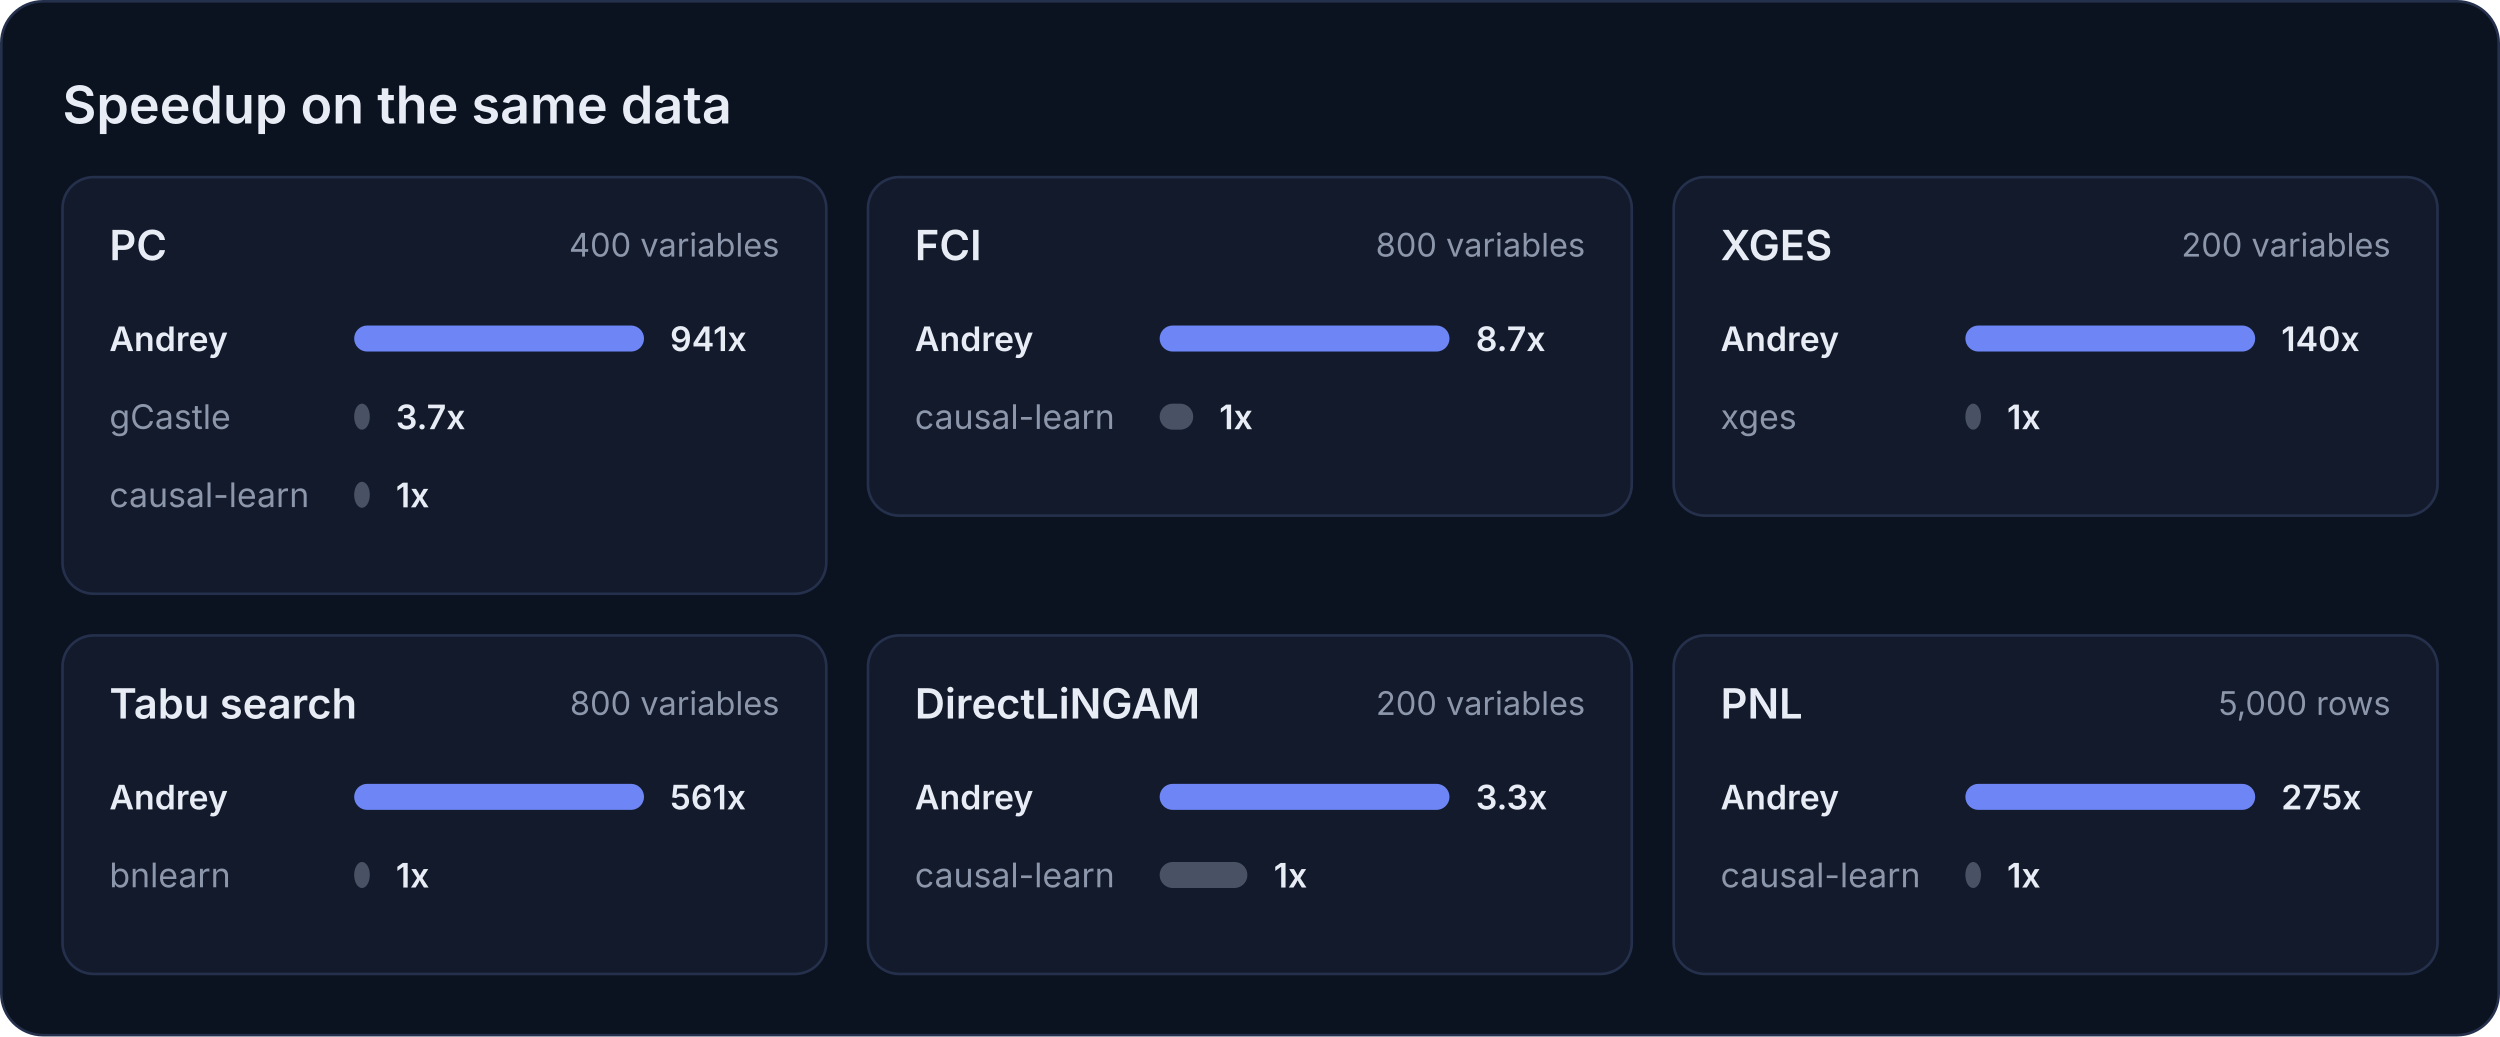
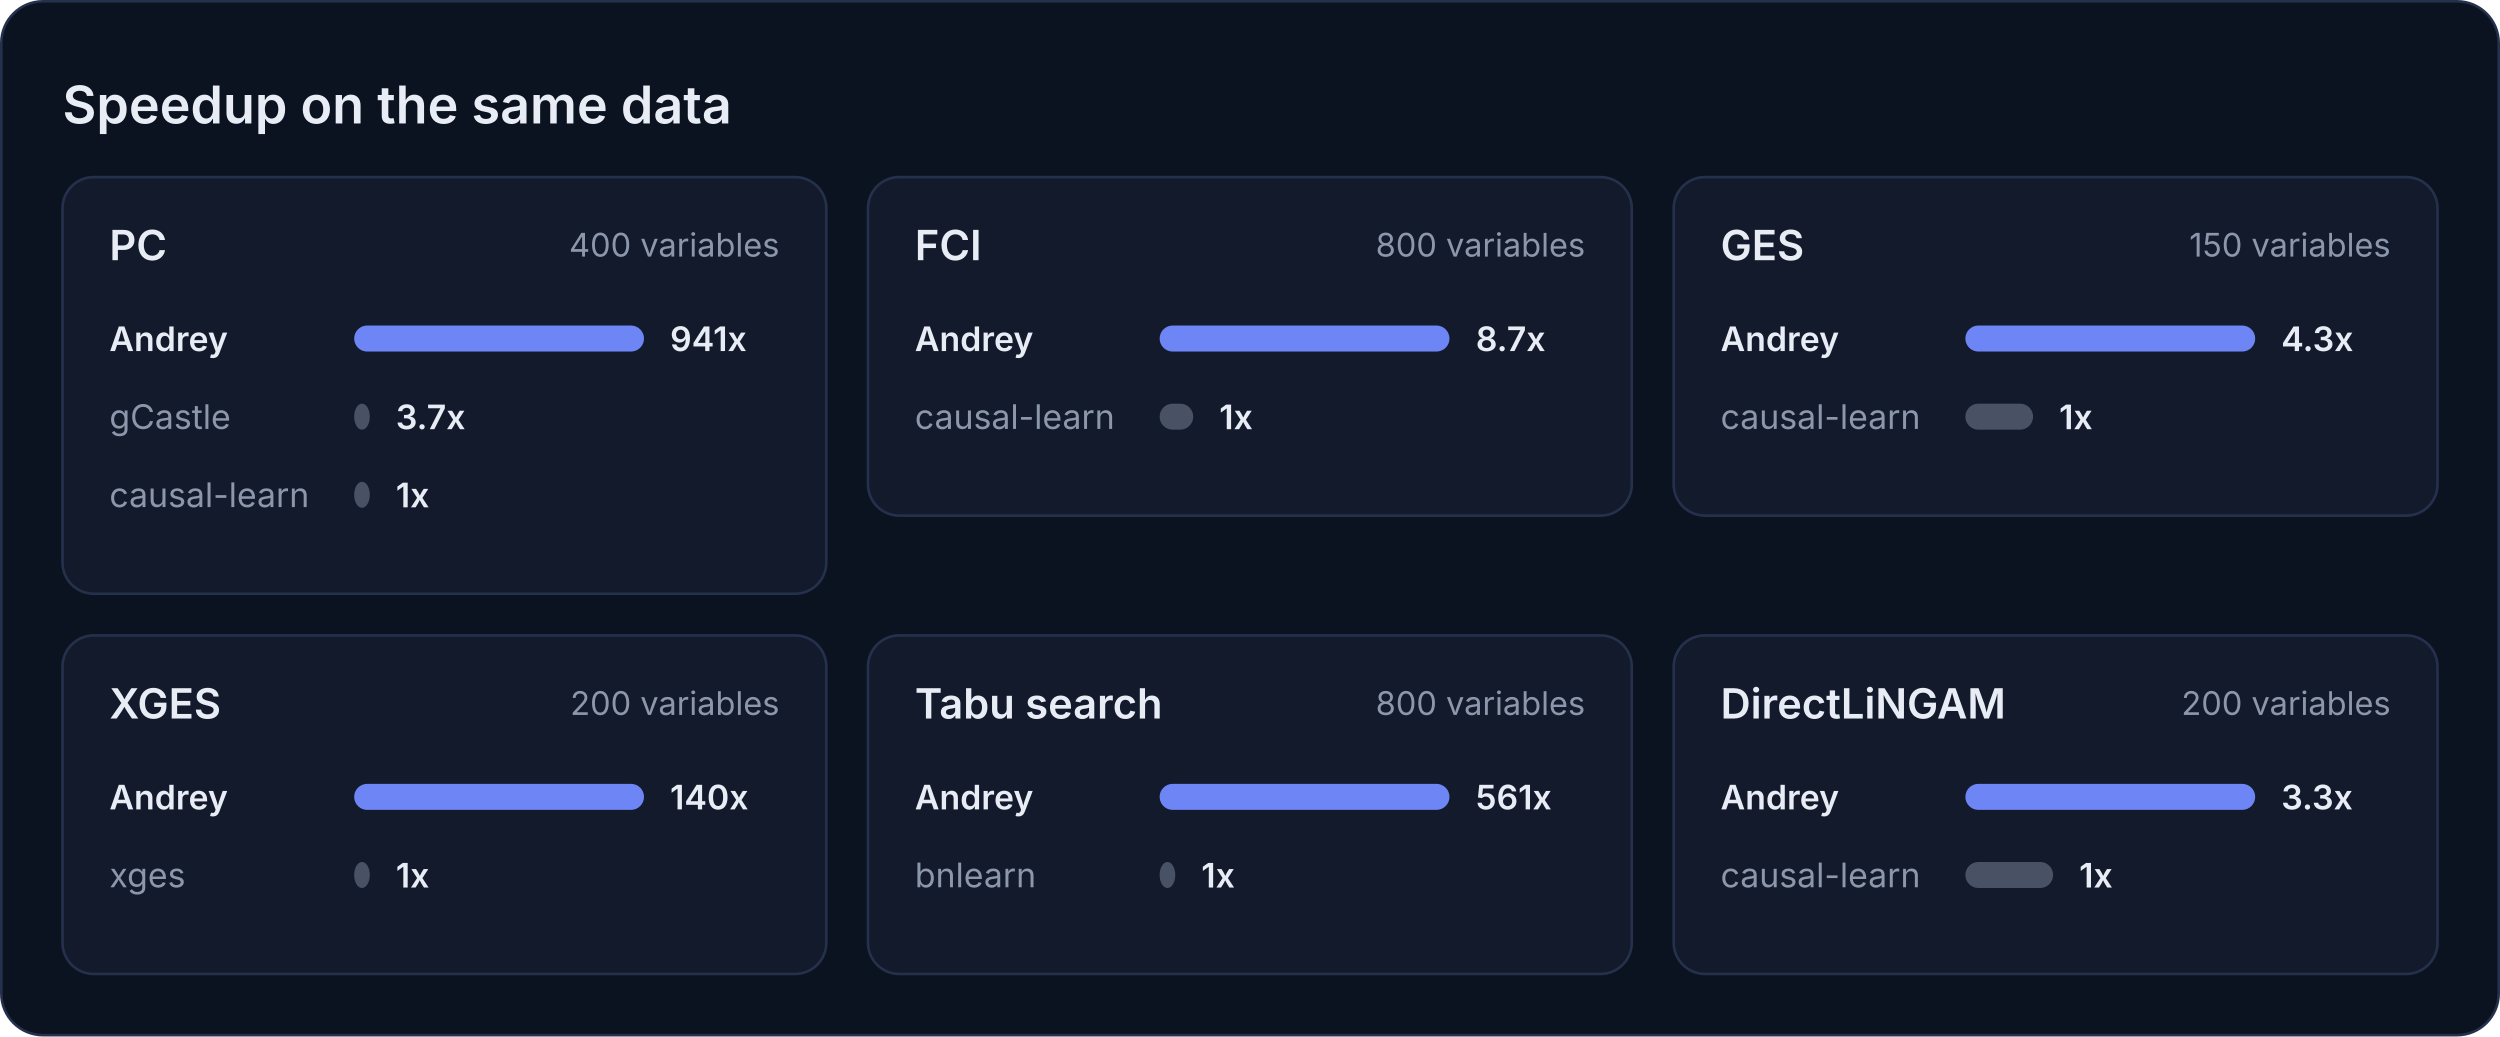
<svg xmlns="http://www.w3.org/2000/svg" width="960" height="398" viewBox="0 0 960 398" font-family="Inter, -apple-system, BlinkMacSystemFont, 'Segoe UI', Helvetica, Arial, sans-serif" role="img" aria-labelledby="chart-title chart-desc">
  <rect x="0.5" y="0.5" width="959" height="397" rx="16" fill="#0b1220" stroke="#25314c" />
  <text x="24.0" y="40.0" font-size="20" font-weight="600" fill="#e8ecf5" text-anchor="start" dominant-baseline="middle">Speedup on the same data</text>
  <rect x="24.0" y="68.0" width="293.3" height="160" rx="12" fill="#121a2b" stroke="#25314c" />
  <text x="42.0" y="94.0" font-size="16" font-weight="600" fill="#e8ecf5" text-anchor="start" dominant-baseline="middle">PC</text>
  <text x="299.3" y="94.0" font-size="12.5" font-weight="400" fill="#8d97ab" text-anchor="end" dominant-baseline="middle">400 variables</text>
  <text x="42.0" y="130.0" font-size="13" font-weight="600" fill="#e8ecf5" text-anchor="start" dominant-baseline="middle">Andrey</text>
  <rect x="136.0" y="125.0" width="111.3" height="10" rx="5" fill="#6e86f5" />
  <text x="257.3" y="130.0" font-size="13" font-weight="600" fill="#e8ecf5" text-anchor="start" dominant-baseline="middle">941x</text>
  <text x="42.0" y="160.0" font-size="13" font-weight="400" fill="#8d97ab" text-anchor="start" dominant-baseline="middle">gCastle</text>
  <rect x="136.0" y="155.0" width="6.0" height="10" rx="5" fill="#8d97ab" fill-opacity="0.45" />
  <text x="152.0" y="160.0" font-size="13" font-weight="600" fill="#e8ecf5" text-anchor="start" dominant-baseline="middle">3.7x</text>
  <text x="42.0" y="190.0" font-size="13" font-weight="400" fill="#8d97ab" text-anchor="start" dominant-baseline="middle">causal-learn</text>
  <rect x="136.0" y="185.0" width="6.0" height="10" rx="5" fill="#8d97ab" fill-opacity="0.45" />
  <text x="152.0" y="190.0" font-size="13" font-weight="600" fill="#e8ecf5" text-anchor="start" dominant-baseline="middle">1x</text>
  <rect x="333.3" y="68.0" width="293.3" height="130" rx="12" fill="#121a2b" stroke="#25314c" />
  <text x="351.3" y="94.0" font-size="16" font-weight="600" fill="#e8ecf5" text-anchor="start" dominant-baseline="middle">FCI</text>
  <text x="608.7" y="94.0" font-size="12.5" font-weight="400" fill="#8d97ab" text-anchor="end" dominant-baseline="middle">800 variables</text>
  <text x="351.3" y="130.0" font-size="13" font-weight="600" fill="#e8ecf5" text-anchor="start" dominant-baseline="middle">Andrey</text>
  <rect x="445.3" y="125.0" width="111.3" height="10" rx="5" fill="#6e86f5" />
  <text x="566.7" y="130.0" font-size="13" font-weight="600" fill="#e8ecf5" text-anchor="start" dominant-baseline="middle">8.7x</text>
  <text x="351.3" y="160.0" font-size="13" font-weight="400" fill="#8d97ab" text-anchor="start" dominant-baseline="middle">causal-learn</text>
  <rect x="445.3" y="155.0" width="12.9" height="10" rx="5" fill="#8d97ab" fill-opacity="0.45" />
  <text x="468.2" y="160.0" font-size="13" font-weight="600" fill="#e8ecf5" text-anchor="start" dominant-baseline="middle">1x</text>
  <rect x="642.7" y="68.0" width="293.3" height="130" rx="12" fill="#121a2b" stroke="#25314c" />
-   <text x="660.7" y="94.0" font-size="16" font-weight="600" fill="#e8ecf5" text-anchor="start" dominant-baseline="middle">XGES</text>
-   <text x="918.0" y="94.0" font-size="12.5" font-weight="400" fill="#8d97ab" text-anchor="end" dominant-baseline="middle">200 variables</text>
+   <text x="660.7" y="94.0" font-size="16" font-weight="600" fill="#e8ecf5" text-anchor="start" dominant-baseline="middle">GES</text>
+   <text x="918.0" y="94.0" font-size="12.5" font-weight="400" fill="#8d97ab" text-anchor="end" dominant-baseline="middle">150 variables</text>
  <text x="660.7" y="130.0" font-size="13" font-weight="600" fill="#e8ecf5" text-anchor="start" dominant-baseline="middle">Andrey</text>
  <rect x="754.7" y="125.0" width="111.3" height="10" rx="5" fill="#6e86f5" />
-   <text x="876.0" y="130.0" font-size="13" font-weight="600" fill="#e8ecf5" text-anchor="start" dominant-baseline="middle">140x</text>
-   <text x="660.7" y="160.0" font-size="13" font-weight="400" fill="#8d97ab" text-anchor="start" dominant-baseline="middle">xges</text>
-   <rect x="754.7" y="155.0" width="6.0" height="10" rx="5" fill="#8d97ab" fill-opacity="0.45" />
-   <text x="770.7" y="160.0" font-size="13" font-weight="600" fill="#e8ecf5" text-anchor="start" dominant-baseline="middle">1x</text>
+   <text x="876.0" y="130.0" font-size="13" font-weight="600" fill="#e8ecf5" text-anchor="start" dominant-baseline="middle">4.3x</text>
+   <text x="660.7" y="160.0" font-size="13" font-weight="400" fill="#8d97ab" text-anchor="start" dominant-baseline="middle">causal-learn</text>
+   <rect x="754.7" y="155.0" width="26.0" height="10" rx="5" fill="#8d97ab" fill-opacity="0.45" />
+   <text x="790.7" y="160.0" font-size="13" font-weight="600" fill="#e8ecf5" text-anchor="start" dominant-baseline="middle">1x</text>
  <rect x="24.0" y="244.0" width="293.3" height="130" rx="12" fill="#121a2b" stroke="#25314c" />
-   <text x="42.0" y="270.0" font-size="16" font-weight="600" fill="#e8ecf5" text-anchor="start" dominant-baseline="middle">Tabu search</text>
-   <text x="299.3" y="270.0" font-size="12.5" font-weight="400" fill="#8d97ab" text-anchor="end" dominant-baseline="middle">800 variables</text>
+   <text x="42.0" y="270.0" font-size="16" font-weight="600" fill="#e8ecf5" text-anchor="start" dominant-baseline="middle">XGES</text>
+   <text x="299.3" y="270.0" font-size="12.5" font-weight="400" fill="#8d97ab" text-anchor="end" dominant-baseline="middle">200 variables</text>
  <text x="42.0" y="306.0" font-size="13" font-weight="600" fill="#e8ecf5" text-anchor="start" dominant-baseline="middle">Andrey</text>
  <rect x="136.0" y="301.0" width="111.3" height="10" rx="5" fill="#6e86f5" />
-   <text x="257.3" y="306.0" font-size="13" font-weight="600" fill="#e8ecf5" text-anchor="start" dominant-baseline="middle">561x</text>
-   <text x="42.0" y="336.0" font-size="13" font-weight="400" fill="#8d97ab" text-anchor="start" dominant-baseline="middle">bnlearn</text>
+   <text x="257.3" y="306.0" font-size="13" font-weight="600" fill="#e8ecf5" text-anchor="start" dominant-baseline="middle">140x</text>
+   <text x="42.0" y="336.0" font-size="13" font-weight="400" fill="#8d97ab" text-anchor="start" dominant-baseline="middle">xges</text>
  <rect x="136.0" y="331.0" width="6.0" height="10" rx="5" fill="#8d97ab" fill-opacity="0.45" />
  <text x="152.0" y="336.0" font-size="13" font-weight="600" fill="#e8ecf5" text-anchor="start" dominant-baseline="middle">1x</text>
  <rect x="333.3" y="244.0" width="293.3" height="130" rx="12" fill="#121a2b" stroke="#25314c" />
-   <text x="351.3" y="270.0" font-size="16" font-weight="600" fill="#e8ecf5" text-anchor="start" dominant-baseline="middle">DirectLiNGAM</text>
-   <text x="608.7" y="270.0" font-size="12.5" font-weight="400" fill="#8d97ab" text-anchor="end" dominant-baseline="middle">200 variables</text>
+   <text x="351.3" y="270.0" font-size="16" font-weight="600" fill="#e8ecf5" text-anchor="start" dominant-baseline="middle">Tabu search</text>
+   <text x="608.7" y="270.0" font-size="12.5" font-weight="400" fill="#8d97ab" text-anchor="end" dominant-baseline="middle">800 variables</text>
  <text x="351.3" y="306.0" font-size="13" font-weight="600" fill="#e8ecf5" text-anchor="start" dominant-baseline="middle">Andrey</text>
  <rect x="445.3" y="301.0" width="111.3" height="10" rx="5" fill="#6e86f5" />
-   <text x="566.7" y="306.0" font-size="13" font-weight="600" fill="#e8ecf5" text-anchor="start" dominant-baseline="middle">3.3x</text>
-   <text x="351.3" y="336.0" font-size="13" font-weight="400" fill="#8d97ab" text-anchor="start" dominant-baseline="middle">causal-learn</text>
-   <rect x="445.3" y="331.0" width="33.7" height="10" rx="5" fill="#8d97ab" fill-opacity="0.45" />
-   <text x="489.1" y="336.0" font-size="13" font-weight="600" fill="#e8ecf5" text-anchor="start" dominant-baseline="middle">1x</text>
+   <text x="566.7" y="306.0" font-size="13" font-weight="600" fill="#e8ecf5" text-anchor="start" dominant-baseline="middle">561x</text>
+   <text x="351.3" y="336.0" font-size="13" font-weight="400" fill="#8d97ab" text-anchor="start" dominant-baseline="middle">bnlearn</text>
+   <rect x="445.3" y="331.0" width="6.0" height="10" rx="5" fill="#8d97ab" fill-opacity="0.45" />
+   <text x="461.3" y="336.0" font-size="13" font-weight="600" fill="#e8ecf5" text-anchor="start" dominant-baseline="middle">1x</text>
  <rect x="642.7" y="244.0" width="293.3" height="130" rx="12" fill="#121a2b" stroke="#25314c" />
-   <text x="660.7" y="270.0" font-size="16" font-weight="600" fill="#e8ecf5" text-anchor="start" dominant-baseline="middle">PNL</text>
-   <text x="918.0" y="270.0" font-size="12.5" font-weight="400" fill="#8d97ab" text-anchor="end" dominant-baseline="middle">5,000 rows</text>
+   <text x="660.7" y="270.0" font-size="16" font-weight="600" fill="#e8ecf5" text-anchor="start" dominant-baseline="middle">DirectLiNGAM</text>
+   <text x="918.0" y="270.0" font-size="12.5" font-weight="400" fill="#8d97ab" text-anchor="end" dominant-baseline="middle">200 variables</text>
  <text x="660.7" y="306.0" font-size="13" font-weight="600" fill="#e8ecf5" text-anchor="start" dominant-baseline="middle">Andrey</text>
  <rect x="754.7" y="301.0" width="111.3" height="10" rx="5" fill="#6e86f5" />
-   <text x="876.0" y="306.0" font-size="13" font-weight="600" fill="#e8ecf5" text-anchor="start" dominant-baseline="middle">275x</text>
+   <text x="876.0" y="306.0" font-size="13" font-weight="600" fill="#e8ecf5" text-anchor="start" dominant-baseline="middle">3.3x</text>
  <text x="660.7" y="336.0" font-size="13" font-weight="400" fill="#8d97ab" text-anchor="start" dominant-baseline="middle">causal-learn</text>
-   <rect x="754.7" y="331.0" width="6.0" height="10" rx="5" fill="#8d97ab" fill-opacity="0.45" />
-   <text x="770.7" y="336.0" font-size="13" font-weight="600" fill="#e8ecf5" text-anchor="start" dominant-baseline="middle">1x</text>
+   <rect x="754.7" y="331.0" width="33.7" height="10" rx="5" fill="#8d97ab" fill-opacity="0.45" />
+   <text x="798.4" y="336.0" font-size="13" font-weight="600" fill="#e8ecf5" text-anchor="start" dominant-baseline="middle">1x</text>
</svg>
